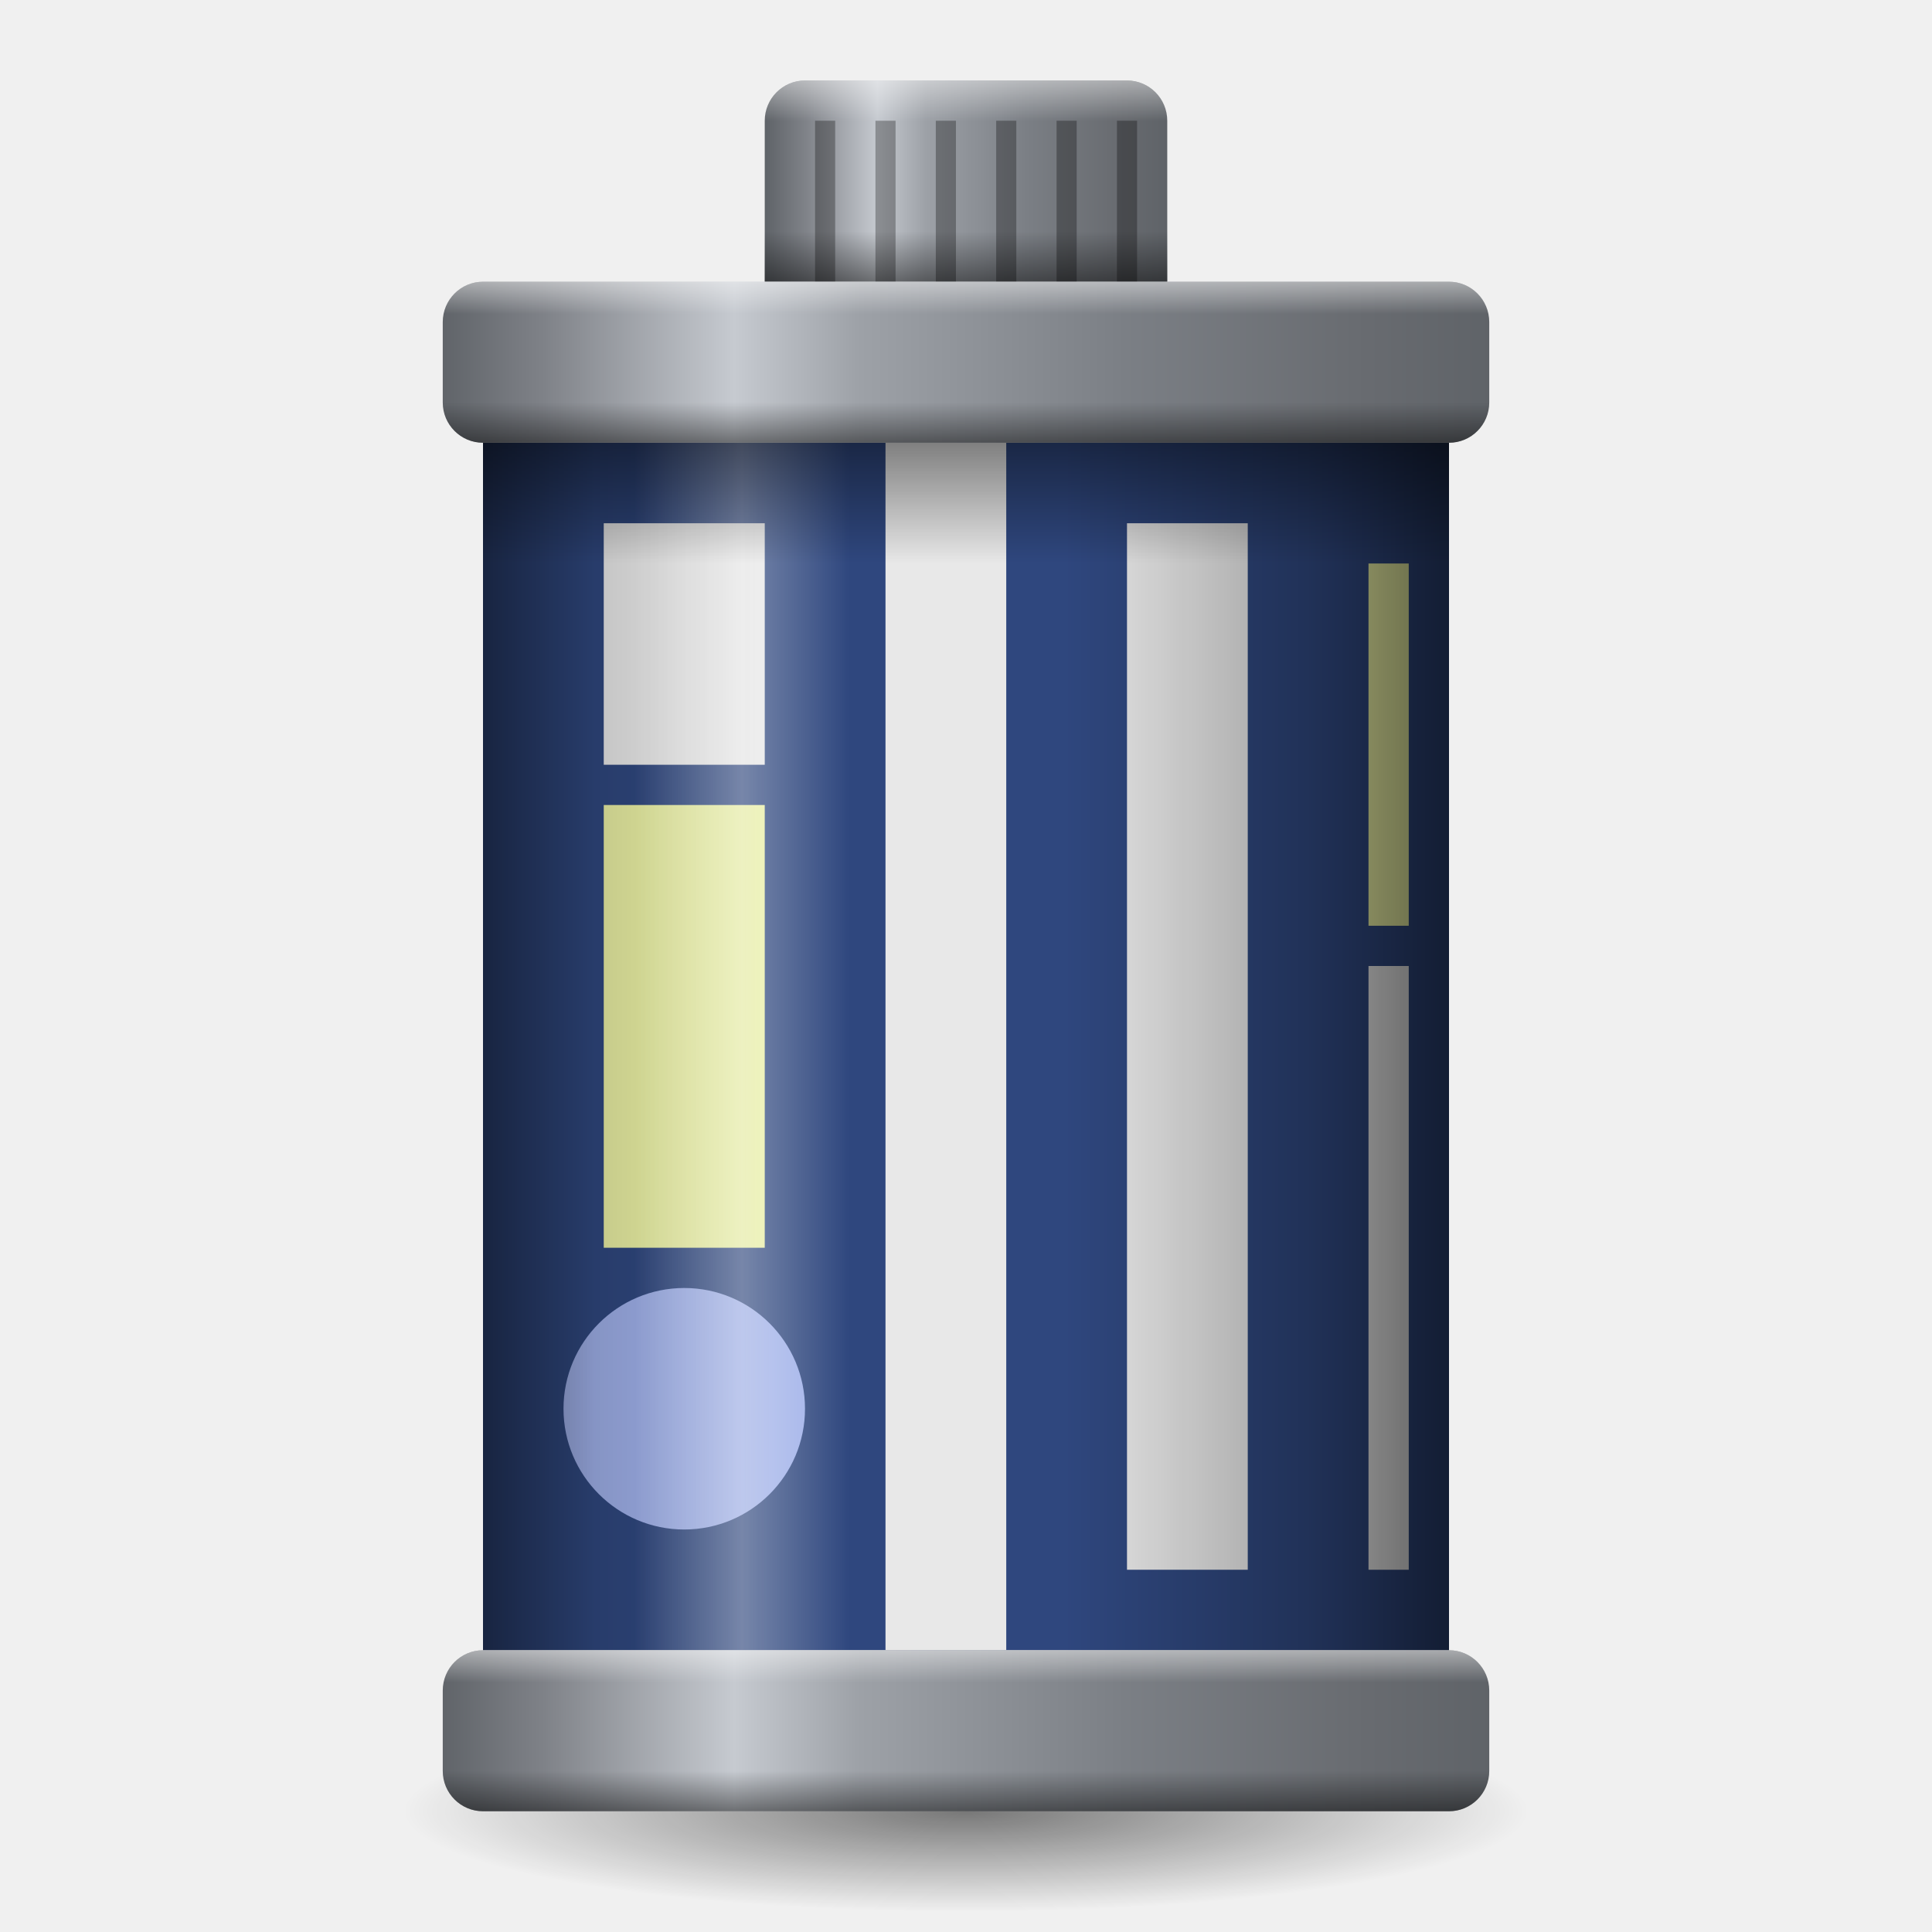
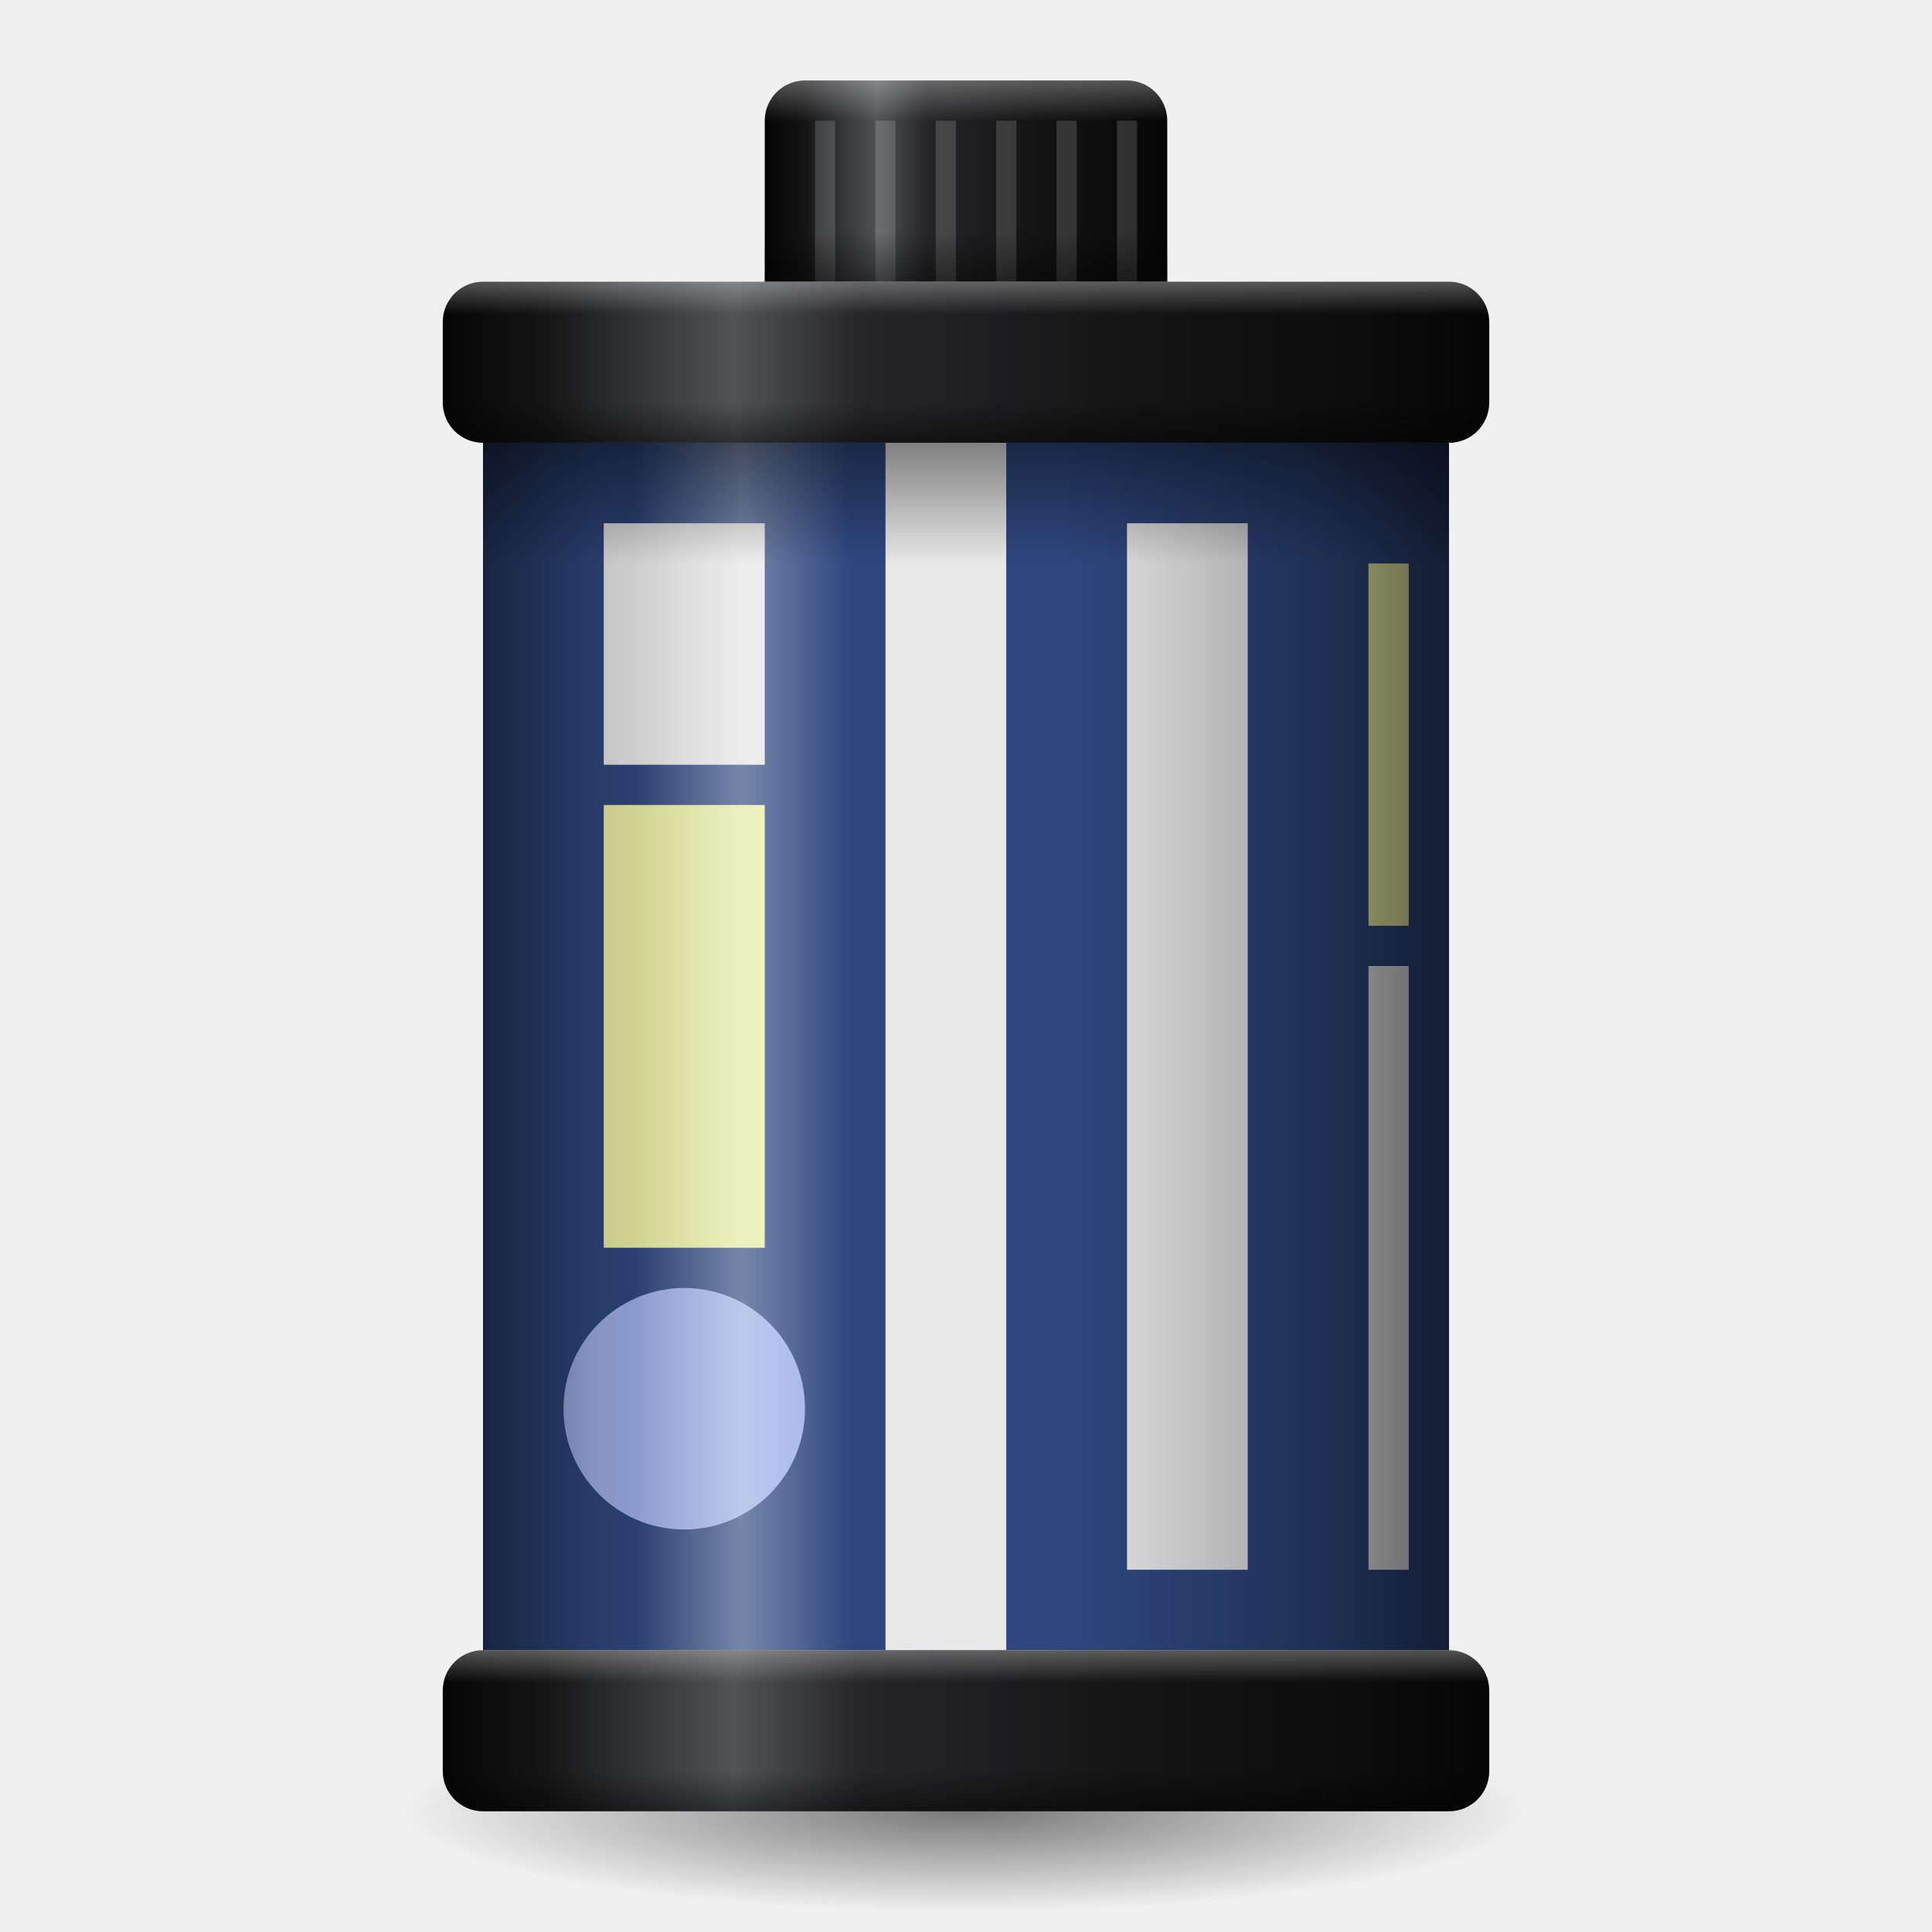
<svg xmlns="http://www.w3.org/2000/svg" width="48" height="48" viewBox="0 0 48 48" fill="none">
  <ellipse cx="24" cy="45" rx="14" ry="2.5" fill="url(#oni-ground)" />
  <path d="M19 3C19 2.448 19.448 2 20 2H28C28.552 2 29 2.448 29 3V7H19V3Z" fill="url(#oni-metal)" />
-   <path d="M20.5 3V7M22 3V7M23.5 3V7M25 3V7M26.5 3V7M28 3V7" stroke="#000000" stroke-opacity="0.3" stroke-width="0.5" />
+   <path d="M20.5 3V7M22 3V7M23.5 3V7M25 3V7M26.5 3V7M28 3V7" stroke="#FFFFFF" stroke-opacity="0.16" stroke-width="0.5" />
  <path d="M19 3C19 2.448 19.448 2 20 2H28C28.552 2 29 2.448 29 3V7H19V3Z" fill="url(#oni-roll)" />
  <rect x="12" y="11" width="24" height="30" fill="#2F477E" />
  <rect x="14" y="32" width="6" height="6" rx="3" fill="#9EAFE8" />
  <rect x="22" y="11" width="3" height="30" fill="#E8E8E8" />
  <rect x="28" y="13" width="3" height="26" fill="#E8E8E8" />
  <rect x="34" y="24" width="1" height="15" fill="#E8E8E8" />
  <rect x="34" y="14" width="1" height="9" fill="#E9EFA3" />
  <rect x="15" y="20" width="4" height="11" fill="#E9EFA3" />
  <rect x="15" y="13" width="4" height="6" fill="#E8E8E8" />
  <rect x="12" y="11" width="24" height="30" fill="url(#oni-round)" />
  <rect x="12" y="11" width="24" height="30" fill="url(#oni-gleam)" />
  <rect x="12" y="11" width="24" height="3" fill="url(#oni-under)" />
  <path d="M11 8C11 7.448 11.448 7 12 7H36C36.552 7 37 7.448 37 8V10C37 10.552 36.552 11 36 11H12C11.448 11 11 10.552 11 10V8Z" fill="url(#oni-metal)" />
  <path d="M11 42C11 41.448 11.448 41 12 41H36C36.552 41 37 41.448 37 42V44C37 44.552 36.552 45 36 45H12C11.448 45 11 44.552 11 44V42Z" fill="url(#oni-metal)" />
  <path d="M11 8C11 7.448 11.448 7 12 7H36C36.552 7 37 7.448 37 8V10C37 10.552 36.552 11 36 11H12C11.448 11 11 10.552 11 10V8Z" fill="url(#oni-roll)" />
  <path d="M11 42C11 41.448 11.448 41 12 41H36C36.552 41 37 41.448 37 42V44C37 44.552 36.552 45 36 45H12C11.448 45 11 44.552 11 44V42Z" fill="url(#oni-roll)" />
  <defs>
    <radialGradient id="oni-ground" cx="0.5" cy="0.5" r="0.5">
      <stop stop-color="#000000" stop-opacity="0.5" />
      <stop offset="1" stop-color="#000000" stop-opacity="0" />
    </radialGradient>
    <linearGradient id="oni-metal" x1="0" y1="0" x2="1" y2="0">
-       <stop offset="0" stop-color="#5F6368" />
-       <stop offset="0.1" stop-color="#7F8288" />
-       <stop offset="0.28" stop-color="#C6CAD0" />
-       <stop offset="0.4" stop-color="#9DA1A7" />
-       <stop offset="0.65" stop-color="#7B7F85" />
-       <stop offset="0.88" stop-color="#686B70" />
-       <stop offset="1" stop-color="#5F6368" />
+       <stop offset="0" stop-color="#050505" />
+       <stop offset="0.1" stop-color="#151516" />
+       <stop offset="0.28" stop-color="#525356" />
+       <stop offset="0.4" stop-color="#262628" />
+       <stop offset="0.65" stop-color="#151516" />
+       <stop offset="0.88" stop-color="#0C0C0D" />
+       <stop offset="1" stop-color="#050505" />
    </linearGradient>
    <linearGradient id="oni-roll" x1="0" y1="0" x2="0" y2="1">
-       <stop stop-color="#FFFFFF" stop-opacity="0.45" />
+       <stop stop-color="#FFFFFF" stop-opacity="0.3" />
      <stop offset="0.2" stop-color="#FFFFFF" stop-opacity="0" />
      <stop offset="0.75" stop-color="#000000" stop-opacity="0" />
      <stop offset="1" stop-color="#000000" stop-opacity="0.45" />
    </linearGradient>
    <linearGradient id="oni-round" x1="0" y1="0" x2="1" y2="0">
      <stop stop-color="#000000" stop-opacity="0.5" />
      <stop offset="0.12" stop-color="#000000" stop-opacity="0.15" />
      <stop offset="0.3" stop-color="#000000" stop-opacity="0" />
      <stop offset="0.6" stop-color="#000000" stop-opacity="0" />
      <stop offset="0.85" stop-color="#000000" stop-opacity="0.3" />
      <stop offset="1" stop-color="#000000" stop-opacity="0.6" />
    </linearGradient>
    <linearGradient id="oni-gleam" x1="0" y1="0" x2="1" y2="0">
      <stop offset="0.16" stop-color="#FFFFFF" stop-opacity="0" />
      <stop offset="0.27" stop-color="#FFFFFF" stop-opacity="0.35" />
      <stop offset="0.38" stop-color="#FFFFFF" stop-opacity="0" />
    </linearGradient>
    <linearGradient id="oni-under" x1="0" y1="0" x2="0" y2="1">
      <stop stop-color="#000000" stop-opacity="0.45" />
      <stop offset="1" stop-color="#000000" stop-opacity="0" />
    </linearGradient>
  </defs>
</svg>
